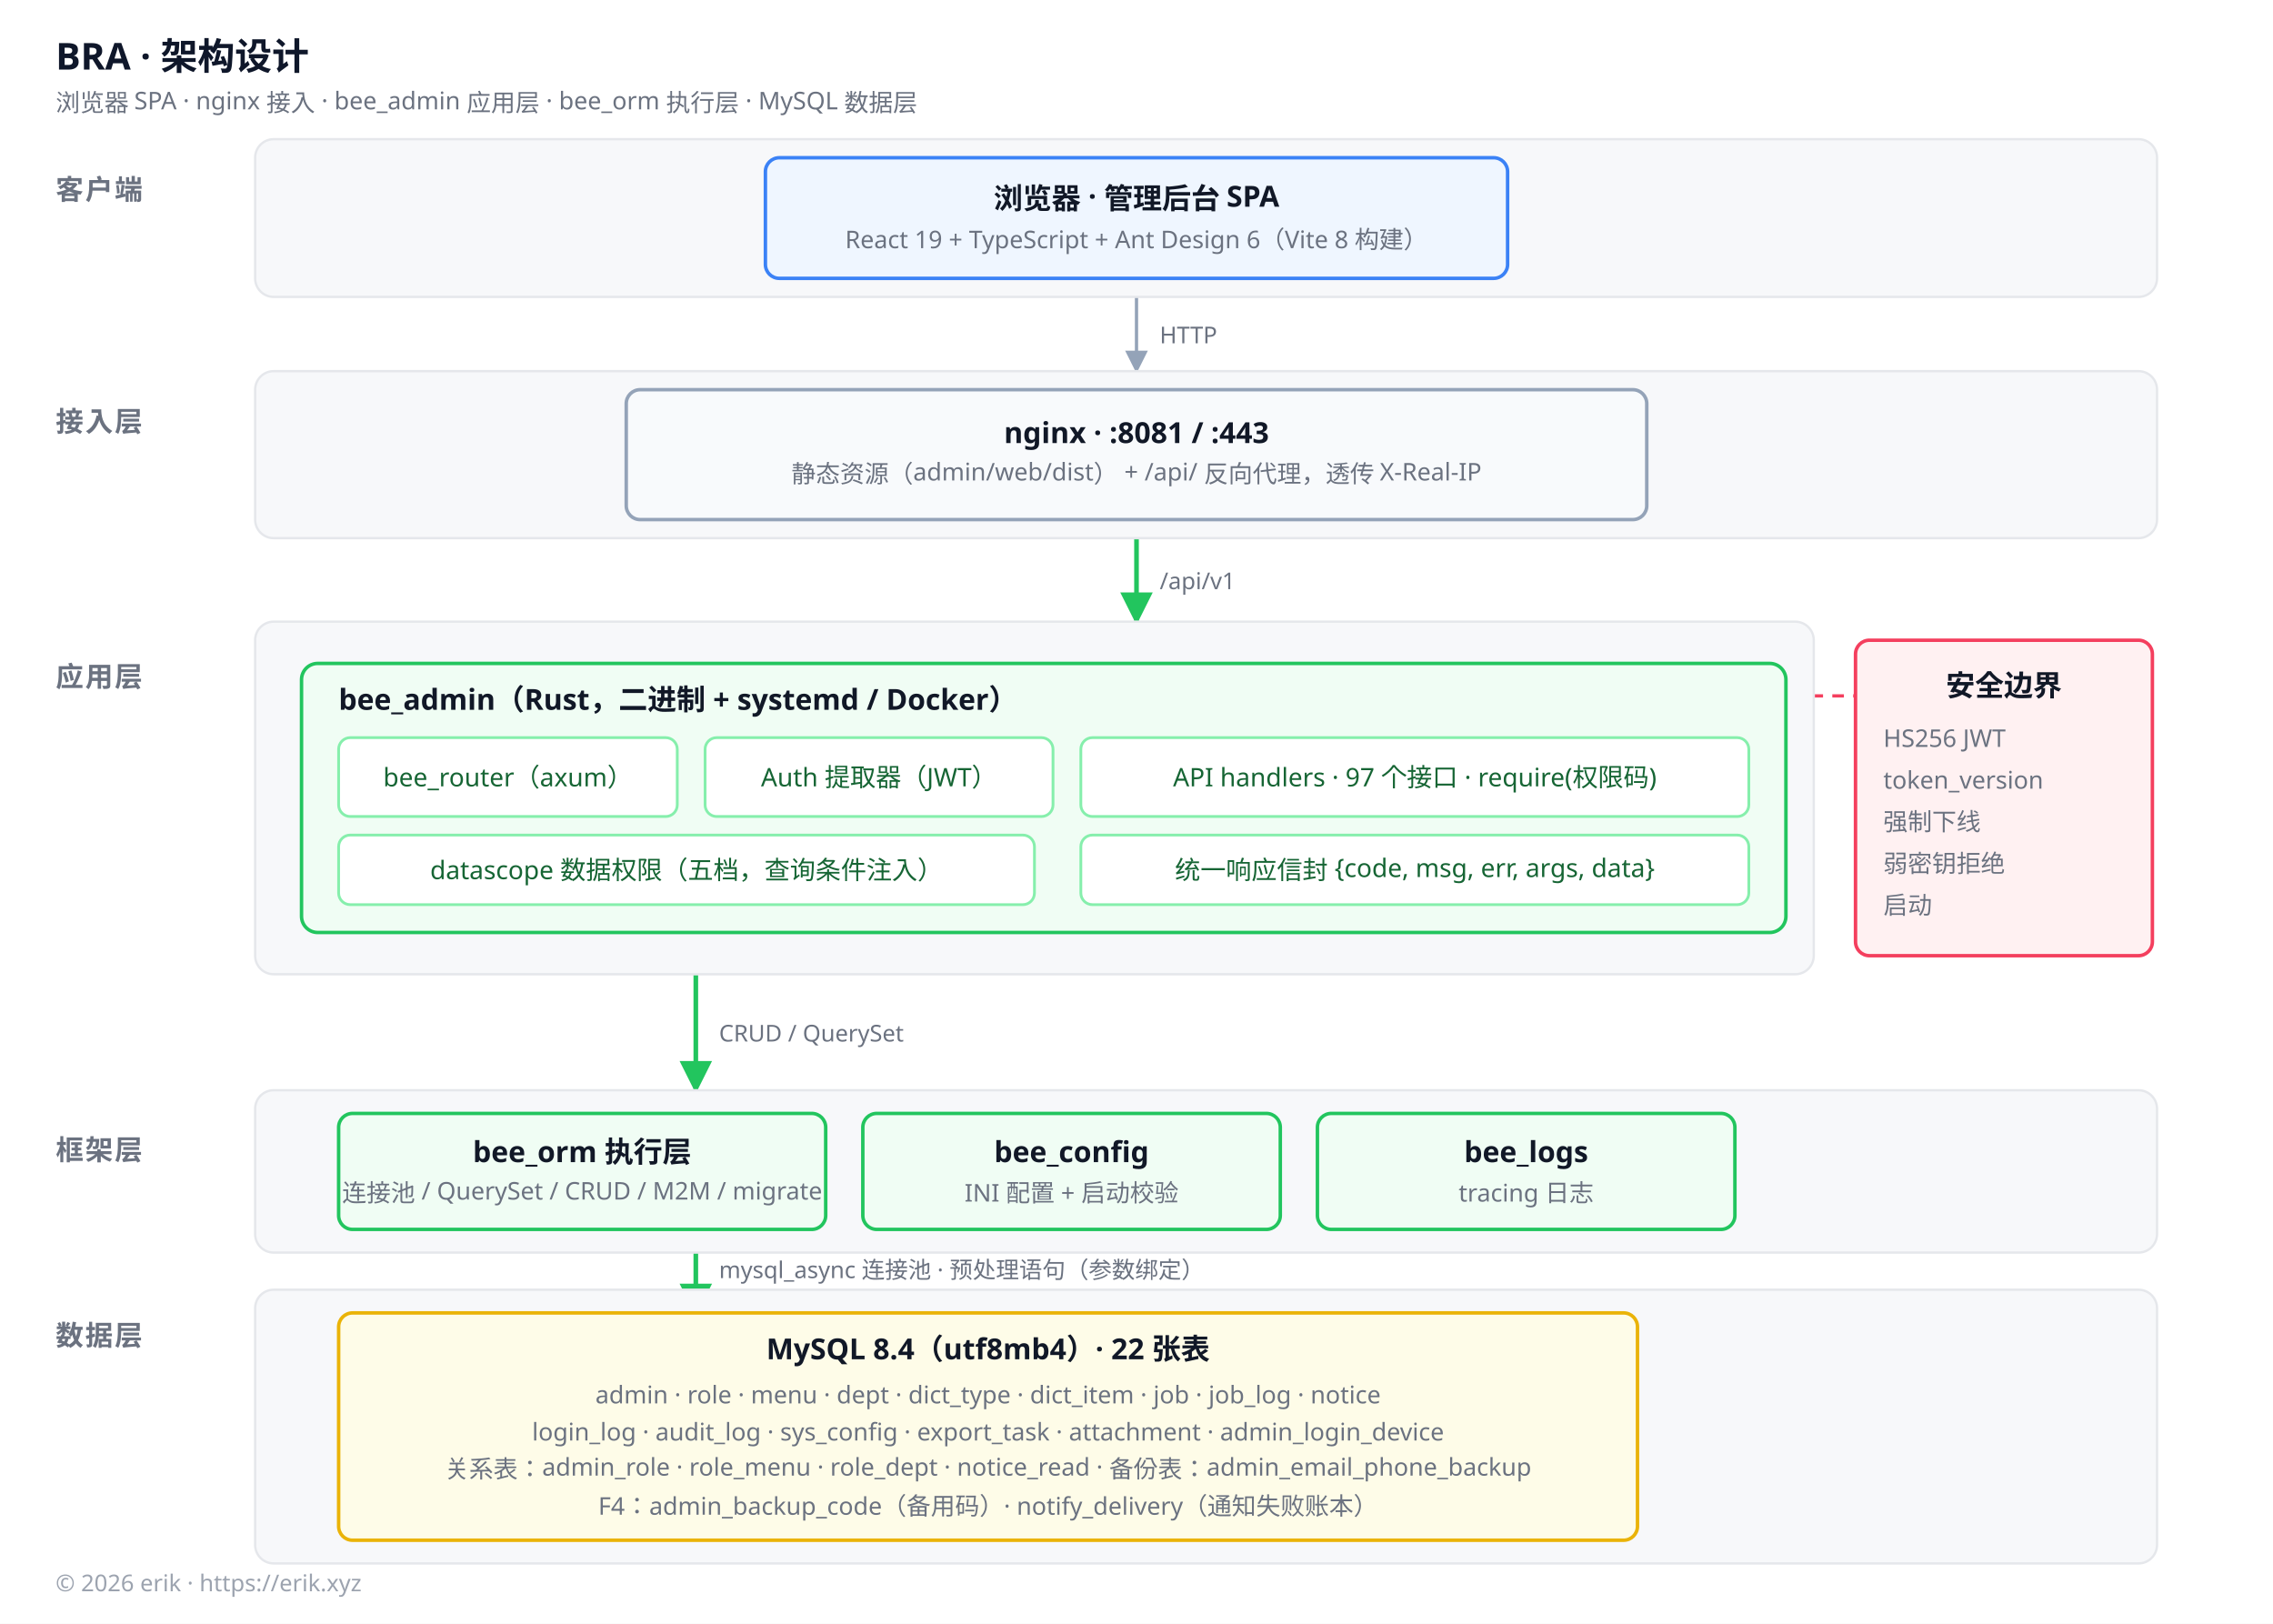
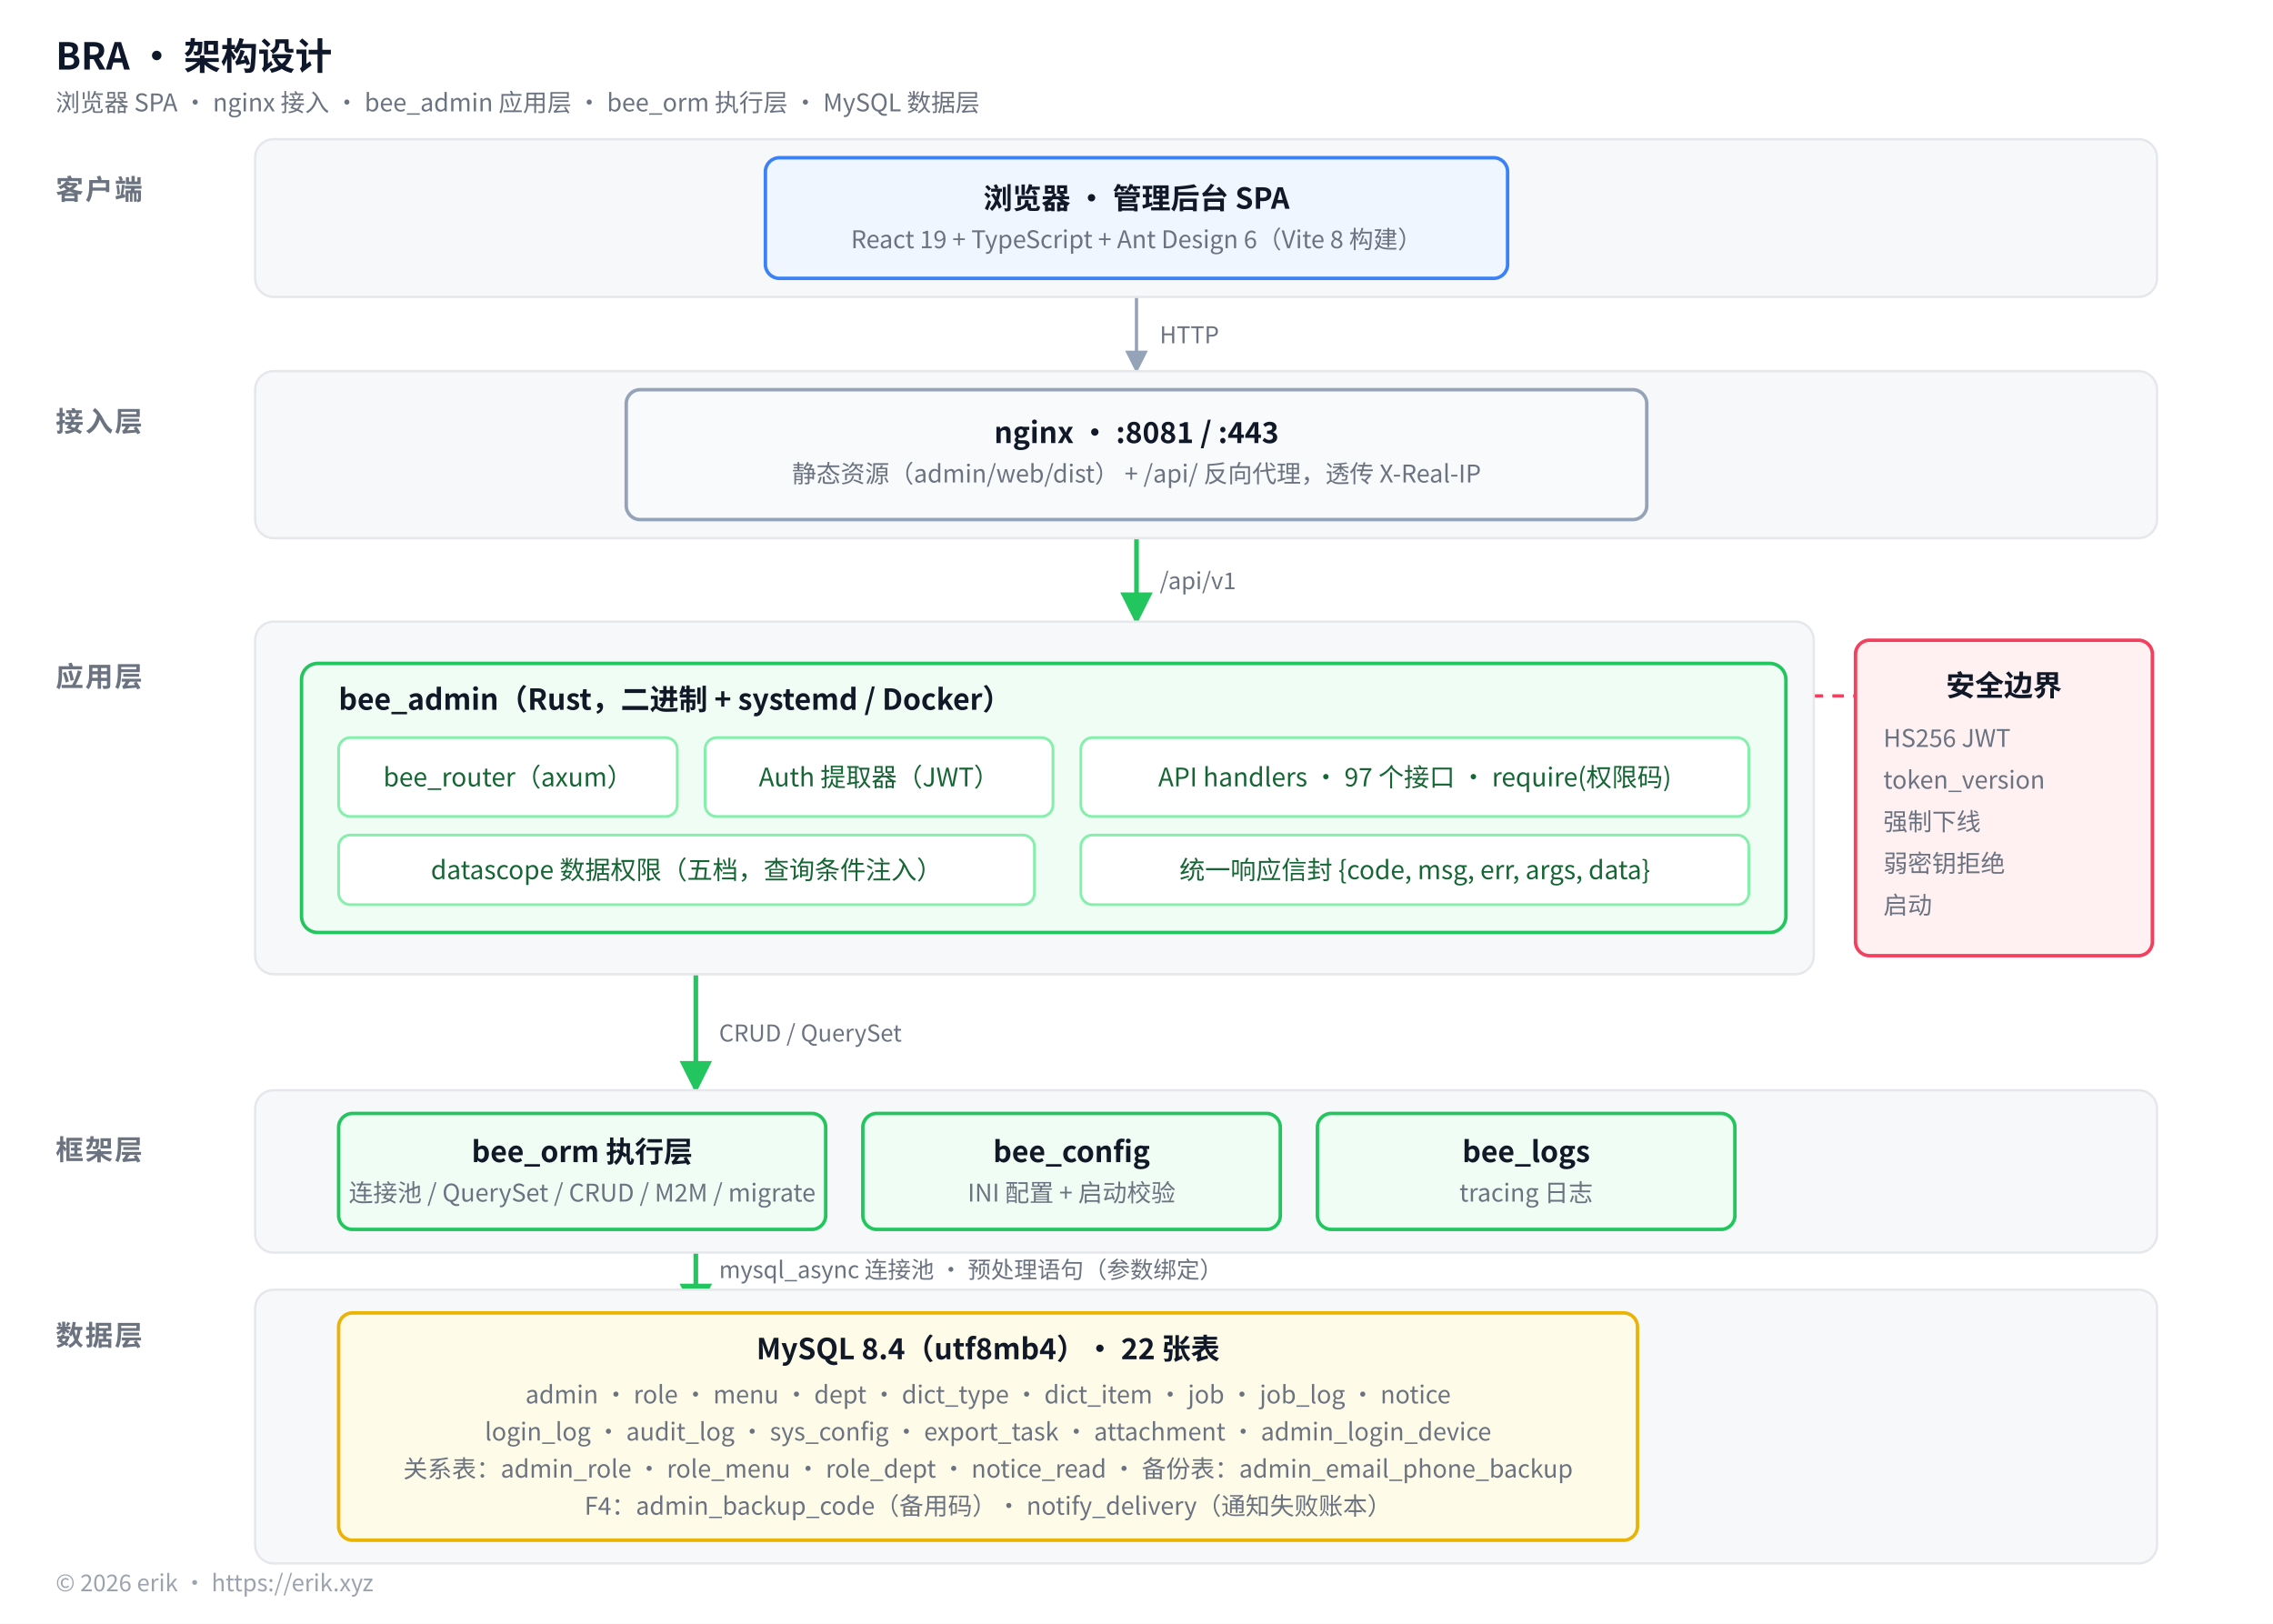
<svg xmlns="http://www.w3.org/2000/svg" viewBox="0 0 980 700" width="980" height="700" role="img" aria-label="bee-rust 管理后台 架构设计图">
  <style>
    .bg { fill: #ffffff; }
    .band { fill: #f7f8fa; stroke: #e5e7eb; stroke-width: 1; }
-     .band-label { font: 600 12px system-ui, "PingFang SC", "Microsoft YaHei", sans-serif; fill: #6b7280; letter-spacing: .06em; }
+     .band-label { font: 600 12px "Noto Sans SC", "Noto Sans CJK SC", "Source Han Sans SC", "WenQuanYi Micro Hei", system-ui, sans-serif; fill: #6b7280; letter-spacing: .06em; }
    .box-frontend { fill: #eff6ff; stroke: #3b82f6; stroke-width: 1.5; }
    .box-backend  { fill: #f0fdf4; stroke: #22c55e; stroke-width: 1.5; }
    .box-db       { fill: #fefce8; stroke: #eab308; stroke-width: 1.5; }
    .box-external { fill: #f8fafc; stroke: #94a3b8; stroke-width: 1.5; }
    .box-security { fill: #fff1f2; stroke: #f43f5e; stroke-width: 1.5; }
    .box-inner    { fill: #ffffff; stroke: #86efac; stroke-width: 1.2; }
-     .t-name { font: 600 12.5px system-ui, "PingFang SC", "Microsoft YaHei", sans-serif; fill: #111827; }
-     .t-sub  { font: 10.5px system-ui, "PingFang SC", "Microsoft YaHei", sans-serif; fill: #6b7280; }
-     .t-inner{ font: 11px system-ui, "PingFang SC", "Microsoft YaHei", sans-serif; fill: #166534; }
-     .t-edge { font: 10px system-ui, "PingFang SC", "Microsoft YaHei", sans-serif; fill: #6b7280; }
-     .t-title{ font: 700 16px system-ui, "PingFang SC", "Microsoft YaHei", sans-serif; fill: #0f172a; }
-     .t-foot { font: 10px system-ui, "PingFang SC", "Microsoft YaHei", sans-serif; fill: #9ca3af; }
+     .t-name { font: 600 12.5px "Noto Sans SC", "Noto Sans CJK SC", "Source Han Sans SC", "WenQuanYi Micro Hei", system-ui, sans-serif; fill: #111827; }
+     .t-sub  { font: 10.5px "Noto Sans SC", "Noto Sans CJK SC", "Source Han Sans SC", "WenQuanYi Micro Hei", system-ui, sans-serif; fill: #6b7280; }
+     .t-inner{ font: 11px "Noto Sans SC", "Noto Sans CJK SC", "Source Han Sans SC", "WenQuanYi Micro Hei", system-ui, sans-serif; fill: #166534; }
+     .t-edge { font: 10px "Noto Sans SC", "Noto Sans CJK SC", "Source Han Sans SC", "WenQuanYi Micro Hei", system-ui, sans-serif; fill: #6b7280; }
+     .t-title{ font: 700 16px "Noto Sans SC", "Noto Sans CJK SC", "Source Han Sans SC", "WenQuanYi Micro Hei", system-ui, sans-serif; fill: #0f172a; }
+     .t-foot { font: 10px "Noto Sans SC", "Noto Sans CJK SC", "Source Han Sans SC", "WenQuanYi Micro Hei", system-ui, sans-serif; fill: #9ca3af; }
    .a-default { stroke: #94a3b8; stroke-width: 1.4; fill: none; }
    .a-hot     { stroke: #22c55e; stroke-width: 2; fill: none; }
    .a-sec     { stroke: #f43f5e; stroke-width: 1.4; stroke-dasharray: 5 4; fill: none; }
  </style>
  <defs>
    <marker id="ar" viewBox="0 0 10 10" refX="9" refY="5" markerWidth="7" markerHeight="7" orient="auto-start-reverse">
      <path d="M0,0 L10,5 L0,10 z" fill="#94a3b8" />
    </marker>
    <marker id="ar-hot" viewBox="0 0 10 10" refX="9" refY="5" markerWidth="7" markerHeight="7" orient="auto-start-reverse">
      <path d="M0,0 L10,5 L0,10 z" fill="#22c55e" />
    </marker>
    <marker id="ar-sec" viewBox="0 0 10 10" refX="9" refY="5" markerWidth="7" markerHeight="7" orient="auto-start-reverse">
      <path d="M0,0 L10,5 L0,10 z" fill="#f43f5e" />
    </marker>
  </defs>
  <rect class="bg" x="0" y="0" width="980" height="700" />
  <text class="t-title" x="24" y="30">BRA · 架构设计</text>
  <text class="t-sub" x="24" y="48">浏览器 SPA · nginx 接入 · bee_admin 应用层 · bee_orm 执行层 · MySQL 数据层</text>
  <path class="a-default" d="M490,128 L490,160" marker-end="url(#ar)" />
  <text class="t-edge" x="500" y="148">HTTP</text>
  <path class="a-hot" d="M490,232 L490,268" marker-end="url(#ar-hot)" />
  <text class="t-edge" x="500" y="254">/api/v1</text>
  <path class="a-hot" d="M300,420 L300,470" marker-end="url(#ar-hot)" />
  <text class="t-edge" x="310" y="449">CRUD / QuerySet</text>
  <path class="a-hot" d="M300,528 L300,566" marker-end="url(#ar-hot)" />
  <text class="t-edge" x="310" y="551">mysql_async 连接池 · 预处理语句（参数绑定）</text>
  <path class="a-sec" d="M700,300 L812,300" marker-end="url(#ar-sec)" />
  <text class="t-edge" x="712" y="292">校验 JWT</text>
  <text class="band-label" x="24" y="86">客户端</text>
  <rect class="band" x="110" y="60" width="820" height="68" rx="8" />
  <rect class="box-frontend" x="330" y="68" width="320" height="52" rx="6" />
  <text class="t-name" x="490" y="90" text-anchor="middle">浏览器 · 管理后台 SPA</text>
  <text class="t-sub" x="490" y="107" text-anchor="middle">React 19 + TypeScript + Ant Design 6（Vite 8 构建）</text>
  <text class="band-label" x="24" y="186">接入层</text>
  <rect class="band" x="110" y="160" width="820" height="72" rx="8" />
  <rect class="box-external" x="270" y="168" width="440" height="56" rx="6" />
  <text class="t-name" x="490" y="191" text-anchor="middle">nginx · :8081 / :443</text>
  <text class="t-sub" x="490" y="208" text-anchor="middle">静态资源（admin/web/dist） + /api/ 反向代理，透传 X-Real-IP</text>
  <text class="band-label" x="24" y="296">应用层</text>
  <rect class="band" x="110" y="268" width="672" height="152" rx="8" />
  <rect class="box-backend" x="130" y="286" width="640" height="116" rx="7" />
  <text class="t-name" x="146" y="306">bee_admin（Rust，二进制 + systemd / Docker）</text>
  <rect class="box-inner" x="146" y="318" width="146" height="34" rx="5" />
  <text class="t-inner" x="219" y="339" text-anchor="middle">bee_router（axum）</text>
  <rect class="box-inner" x="304" y="318" width="150" height="34" rx="5" />
  <text class="t-inner" x="379" y="339" text-anchor="middle">Auth 提取器（JWT）</text>
  <rect class="box-inner" x="466" y="318" width="288" height="34" rx="5" />
  <text class="t-inner" x="610" y="339" text-anchor="middle">API handlers · 97 个接口 · require(权限码)</text>
  <rect class="box-inner" x="146" y="360" width="300" height="30" rx="5" />
  <text class="t-inner" x="296" y="379" text-anchor="middle">datascope 数据权限（五档，查询条件注入）</text>
  <rect class="box-inner" x="466" y="360" width="288" height="30" rx="5" />
  <text class="t-inner" x="610" y="379" text-anchor="middle">统一响应信封 {code, msg, err, args, data}</text>
  <text class="band-label" x="24" y="500">框架层</text>
  <rect class="band" x="110" y="470" width="820" height="70" rx="8" />
  <rect class="box-backend" x="146" y="480" width="210" height="50" rx="6" />
  <text class="t-name" x="251" y="501" text-anchor="middle">bee_orm 执行层</text>
  <text class="t-sub" x="251" y="518" text-anchor="middle">连接池 / QuerySet / CRUD / M2M / migrate</text>
  <rect class="box-backend" x="372" y="480" width="180" height="50" rx="6" />
  <text class="t-name" x="462" y="501" text-anchor="middle">bee_config</text>
  <text class="t-sub" x="462" y="518" text-anchor="middle">INI 配置 + 启动校验</text>
  <rect class="box-backend" x="568" y="480" width="180" height="50" rx="6" />
  <text class="t-name" x="658" y="501" text-anchor="middle">bee_logs</text>
  <text class="t-sub" x="658" y="518" text-anchor="middle">tracing 日志</text>
  <text class="band-label" x="24" y="580">数据层</text>
  <rect class="band" x="110" y="556" width="820" height="118" rx="8" />
  <rect class="box-db" x="146" y="566" width="560" height="98" rx="6" />
  <text class="t-name" x="426" y="586" text-anchor="middle">MySQL 8.4（utf8mb4）· 22 张表</text>
  <text class="t-sub" x="426" y="605" text-anchor="middle">admin · role · menu · dept · dict_type · dict_item · job · job_log · notice</text>
  <text class="t-sub" x="426" y="621" text-anchor="middle">login_log · audit_log · sys_config · export_task · attachment · admin_login_device</text>
  <text class="t-sub" x="426" y="637" text-anchor="middle">关系表：admin_role · role_menu · role_dept · notice_read · 备份表：admin_email_phone_backup</text>
  <text class="t-sub" x="426" y="653" text-anchor="middle">F4：admin_backup_code（备用码）· notify_delivery（通知失败账本）</text>
  <rect class="box-security" x="800" y="276" width="128" height="136" rx="6" />
  <text class="t-name" x="864" y="300" text-anchor="middle">安全边界</text>
  <text class="t-sub" x="812" y="322">HS256 JWT</text>
  <text class="t-sub" x="812" y="340">token_version</text>
  <text class="t-sub" x="812" y="358">强制下线</text>
  <text class="t-sub" x="812" y="376">弱密钥拒绝</text>
  <text class="t-sub" x="812" y="394">启动</text>
  <text class="t-foot" x="24" y="686">© 2026 erik · https://erik.xyz</text>
</svg>
